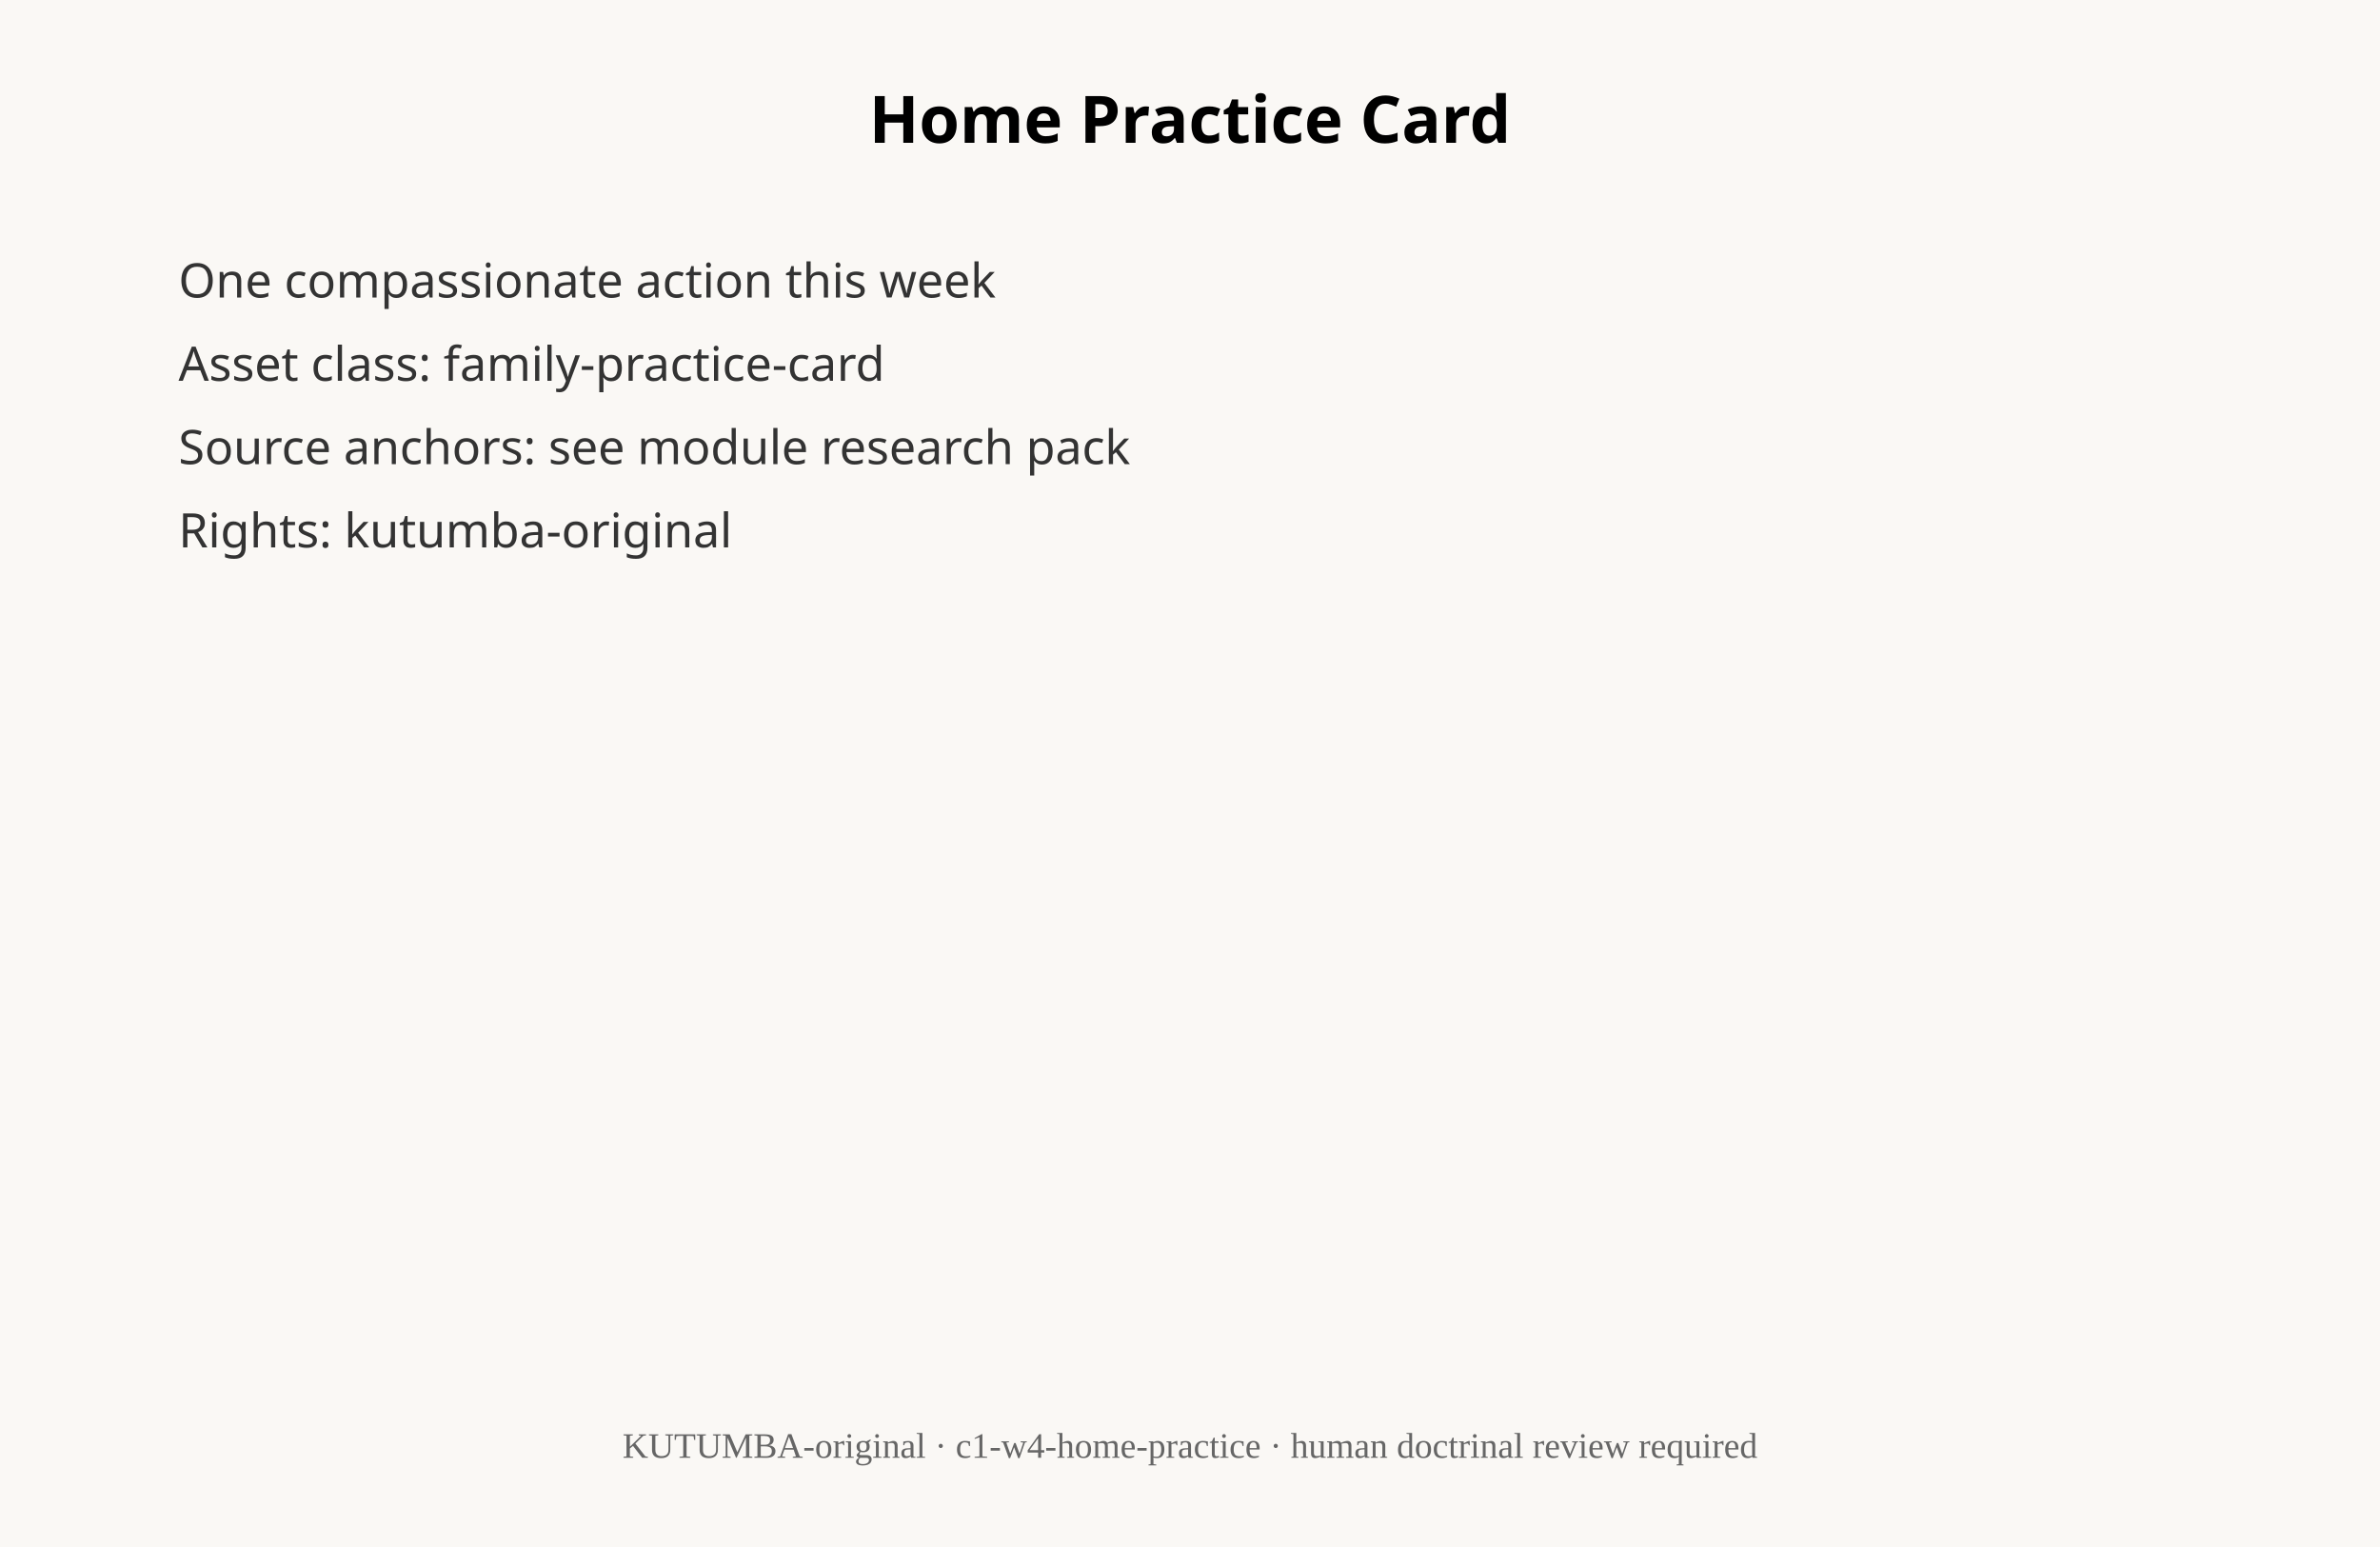
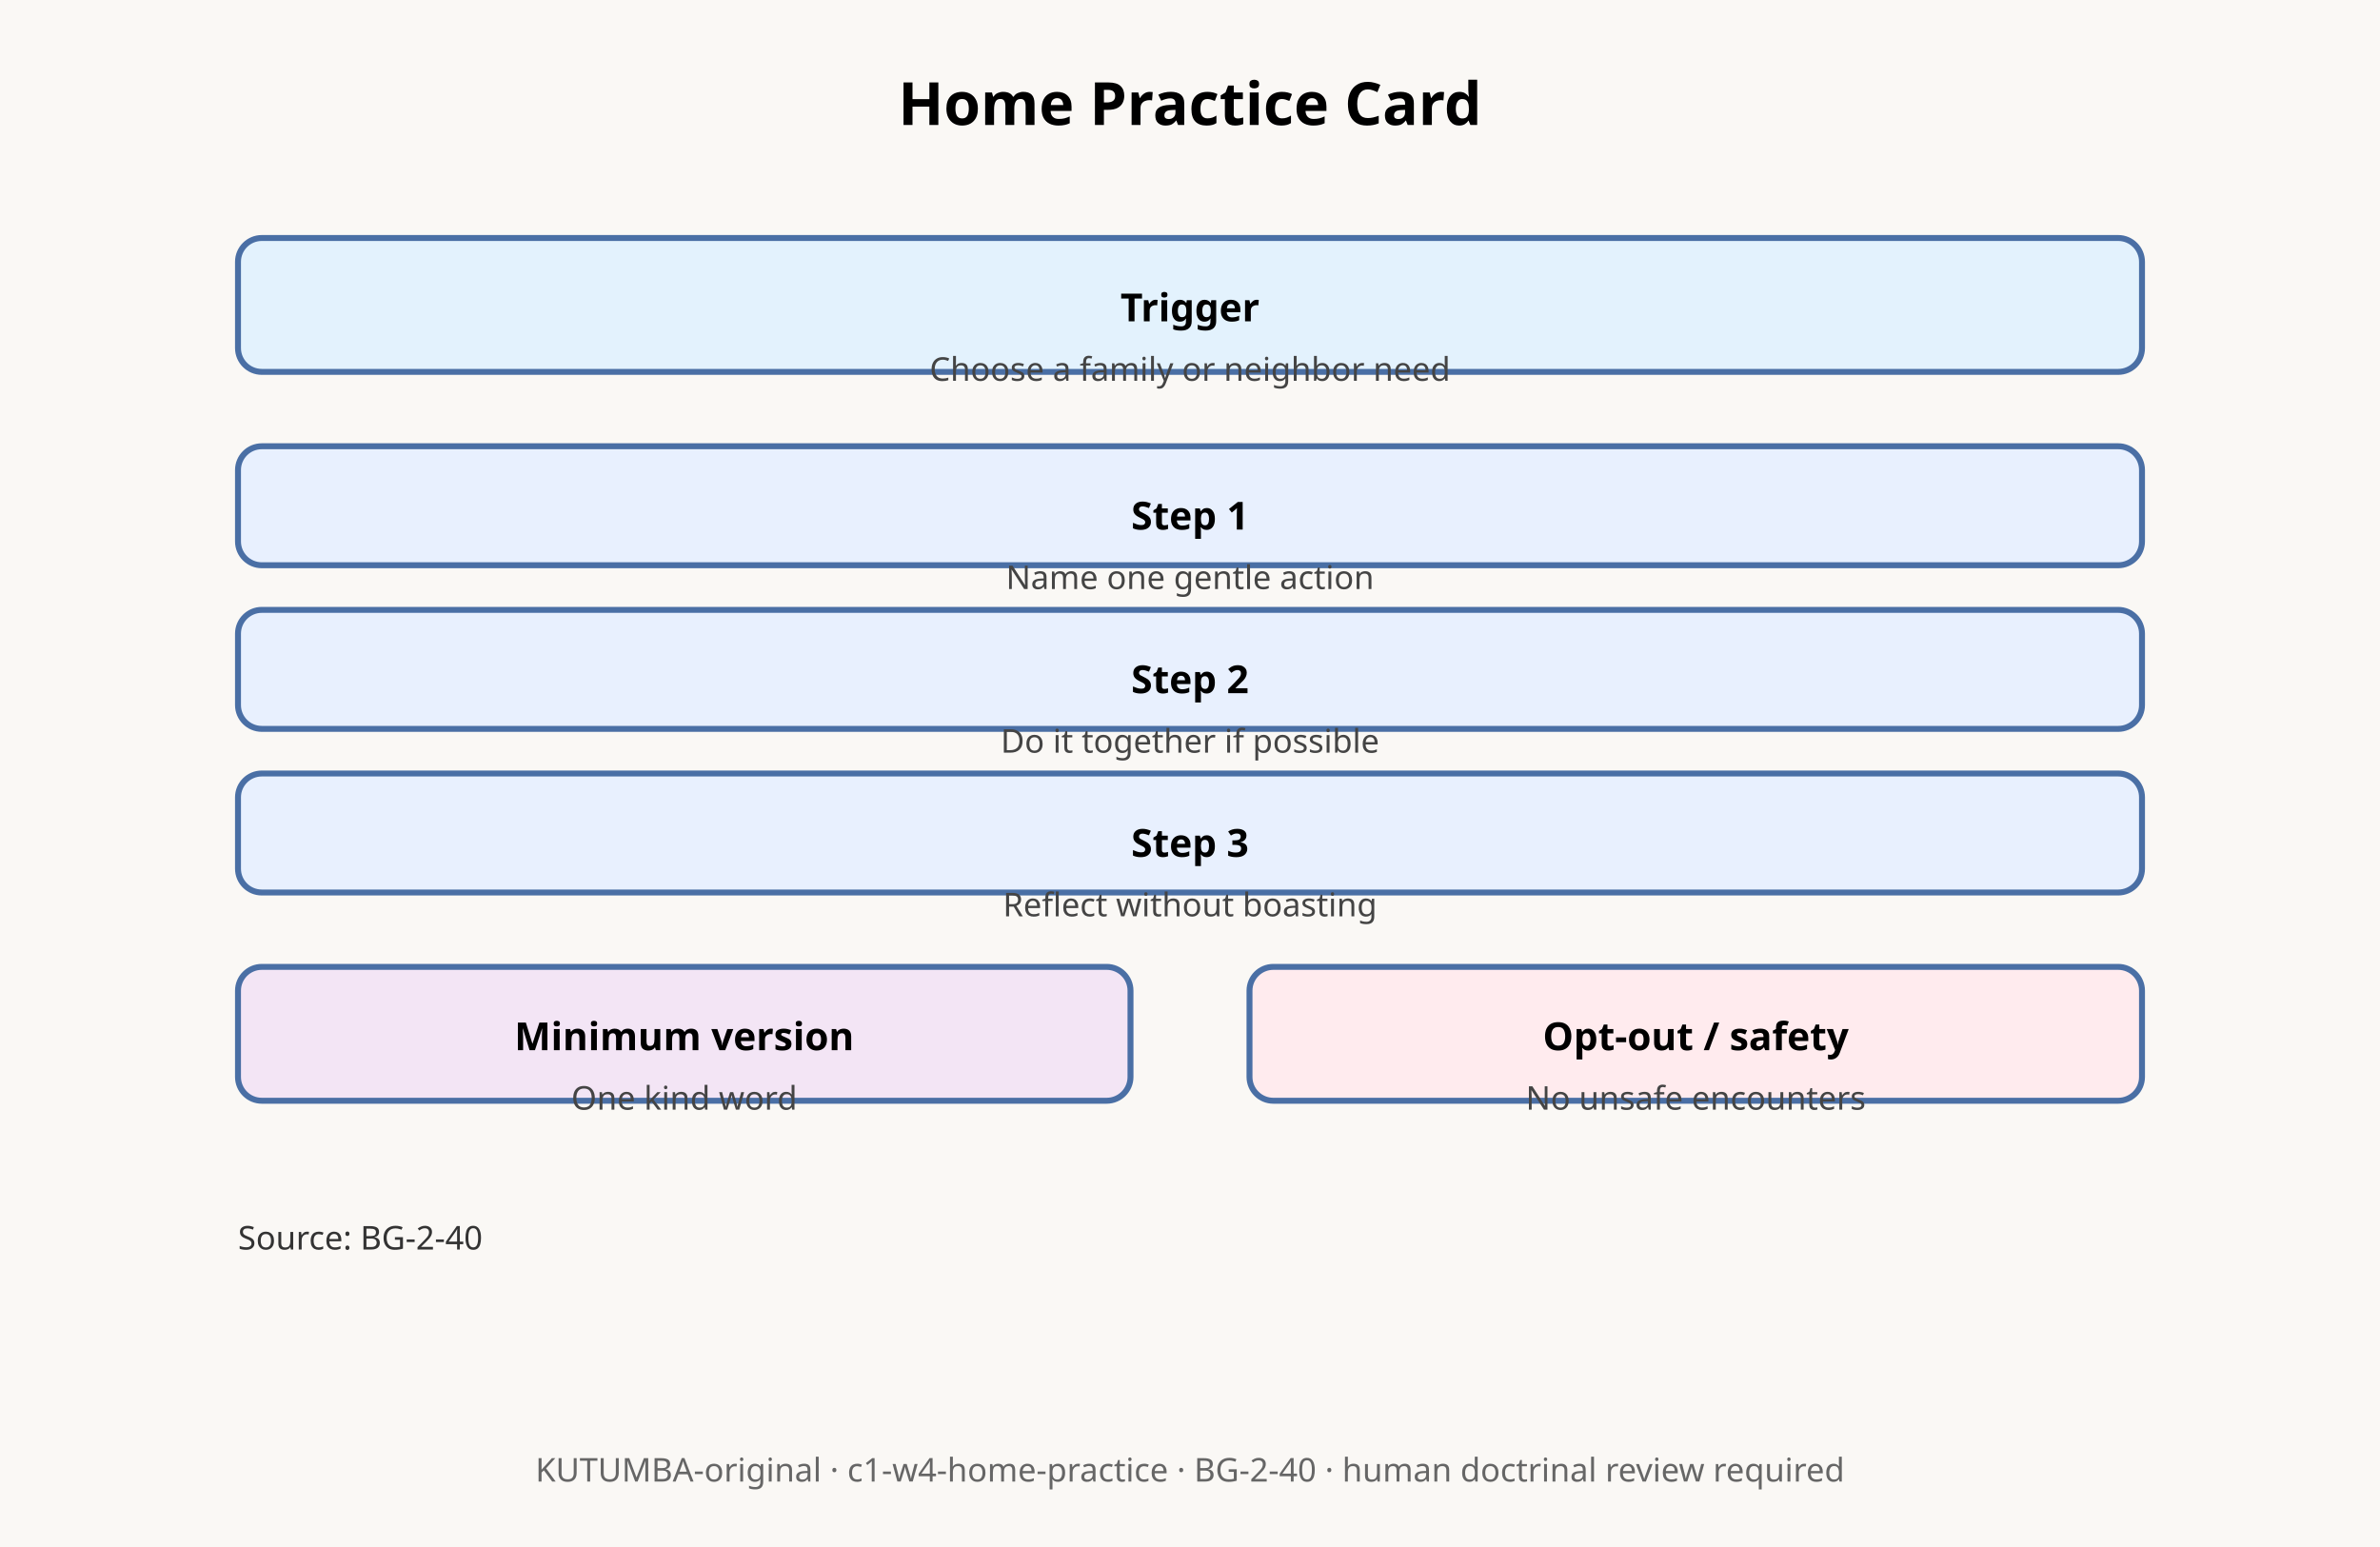
<svg xmlns="http://www.w3.org/2000/svg" viewBox="0 0 800 520" role="img">
  <rect width="800" height="520" fill="#faf8f5" />
-   <text x="400" y="48" text-anchor="middle" font-family="Segoe UI,sans-serif" font-size="22" font-weight="600">Home Practice Card</text>
-   <text x="60" y="100" font-family="Segoe UI,sans-serif" font-size="16" fill="#333">One compassionate action this week</text>
-   <text x="60" y="128" font-family="Segoe UI,sans-serif" font-size="16" fill="#333">Asset class: family-practice-card</text>
-   <text x="60" y="156" font-family="Segoe UI,sans-serif" font-size="16" fill="#333">Source anchors: see module research pack</text>
-   <text x="60" y="184" font-family="Segoe UI,sans-serif" font-size="16" fill="#333">Rights: kutumba-original</text>
-   <text x="400" y="490" text-anchor="middle" font-size="12" fill="#666">KUTUMBA-original · c1-w4-home-practice · human doctrinal review required</text>
+   <text x="400" y="42" text-anchor="middle" font-family="Segoe UI,sans-serif" font-size="20" font-weight="600">Home Practice Card</text>
+   <rect x="80" y="80" width="640" height="45" rx="8" fill="#e3f2fd" stroke="#4a6fa5" stroke-width="2" />
+   <text x="400" y="108" text-anchor="middle" font-family="Segoe UI,sans-serif" font-size="13" font-weight="600">Trigger</text>
+   <text x="400" y="128" text-anchor="middle" font-family="Segoe UI,sans-serif" font-size="11" fill="#444">Choose a family or neighbor need</text>
+   <rect x="80" y="150" width="640" height="40" rx="8" fill="#e8f0fe" stroke="#4a6fa5" stroke-width="2" />
+   <text x="400" y="178" text-anchor="middle" font-family="Segoe UI,sans-serif" font-size="13" font-weight="600">Step 1</text>
+   <text x="400" y="198" text-anchor="middle" font-family="Segoe UI,sans-serif" font-size="11" fill="#444">Name one gentle action</text>
+   <rect x="80" y="205" width="640" height="40" rx="8" fill="#e8f0fe" stroke="#4a6fa5" stroke-width="2" />
+   <text x="400" y="233" text-anchor="middle" font-family="Segoe UI,sans-serif" font-size="13" font-weight="600">Step 2</text>
+   <text x="400" y="253" text-anchor="middle" font-family="Segoe UI,sans-serif" font-size="11" fill="#444">Do it together if possible</text>
+   <rect x="80" y="260" width="640" height="40" rx="8" fill="#e8f0fe" stroke="#4a6fa5" stroke-width="2" />
+   <text x="400" y="288" text-anchor="middle" font-family="Segoe UI,sans-serif" font-size="13" font-weight="600">Step 3</text>
+   <text x="400" y="308" text-anchor="middle" font-family="Segoe UI,sans-serif" font-size="11" fill="#444">Reflect without boasting</text>
+   <rect x="80" y="325" width="300" height="45" rx="8" fill="#f3e5f5" stroke="#4a6fa5" stroke-width="2" />
+   <text x="230" y="353" text-anchor="middle" font-family="Segoe UI,sans-serif" font-size="13" font-weight="600">Minimum version</text>
+   <text x="230" y="373" text-anchor="middle" font-family="Segoe UI,sans-serif" font-size="11" fill="#444">One kind word</text>
+   <rect x="420" y="325" width="300" height="45" rx="8" fill="#ffebee" stroke="#4a6fa5" stroke-width="2" />
+   <text x="570" y="353" text-anchor="middle" font-family="Segoe UI,sans-serif" font-size="13" font-weight="600">Opt-out / safety</text>
+   <text x="570" y="373" text-anchor="middle" font-family="Segoe UI,sans-serif" font-size="11" fill="#444">No unsafe encounters</text>
+   <text x="80" y="420" text-anchor="start" font-family="Segoe UI,sans-serif" font-size="11" font-weight="normal" fill="#333">Source: BG-2-40</text>
+   <text x="400" y="498" text-anchor="middle" font-family="Segoe UI,sans-serif" font-size="11" fill="#666">
+     KUTUMBA-original · c1-w4-home-practice · BG-2-40 · human doctrinal review required
+   </text>
</svg>
